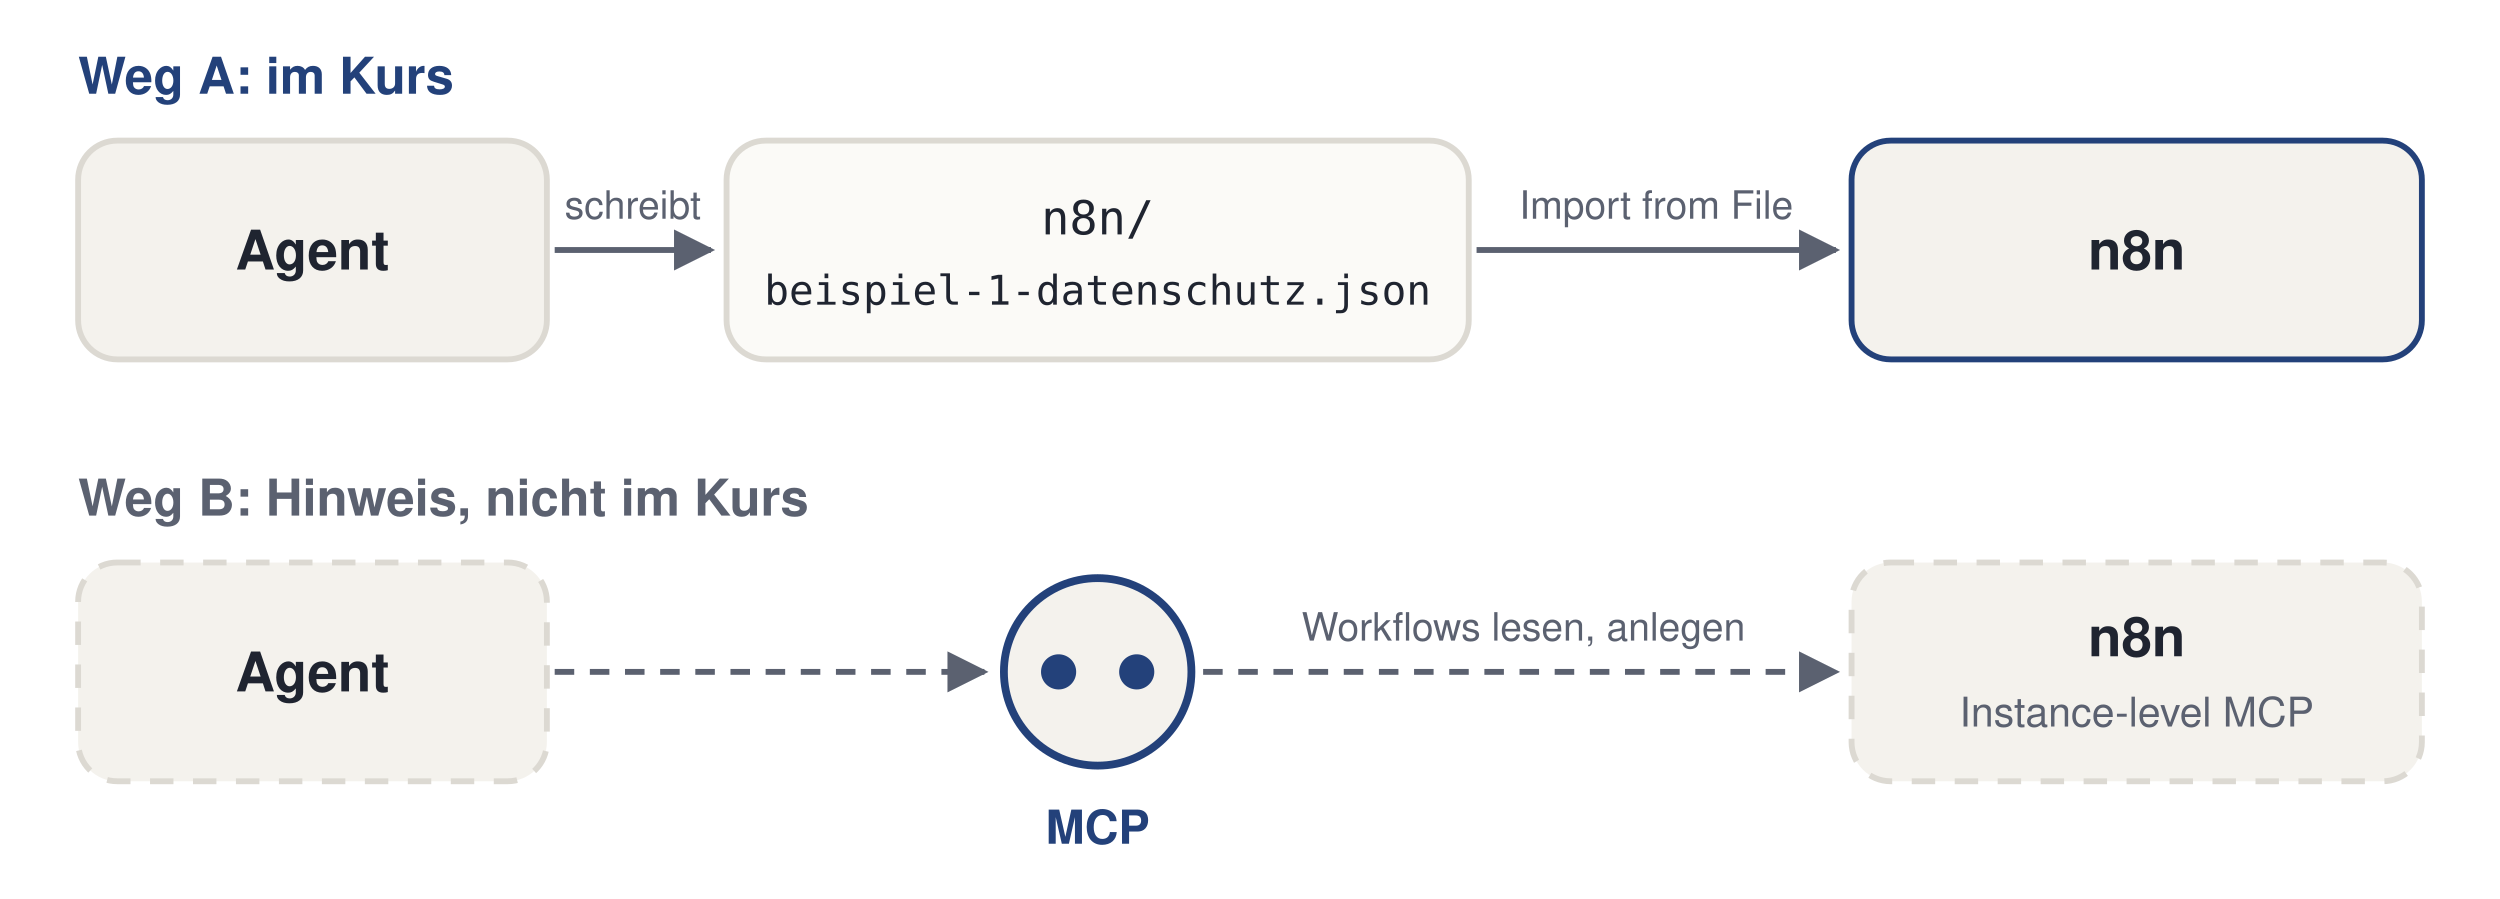
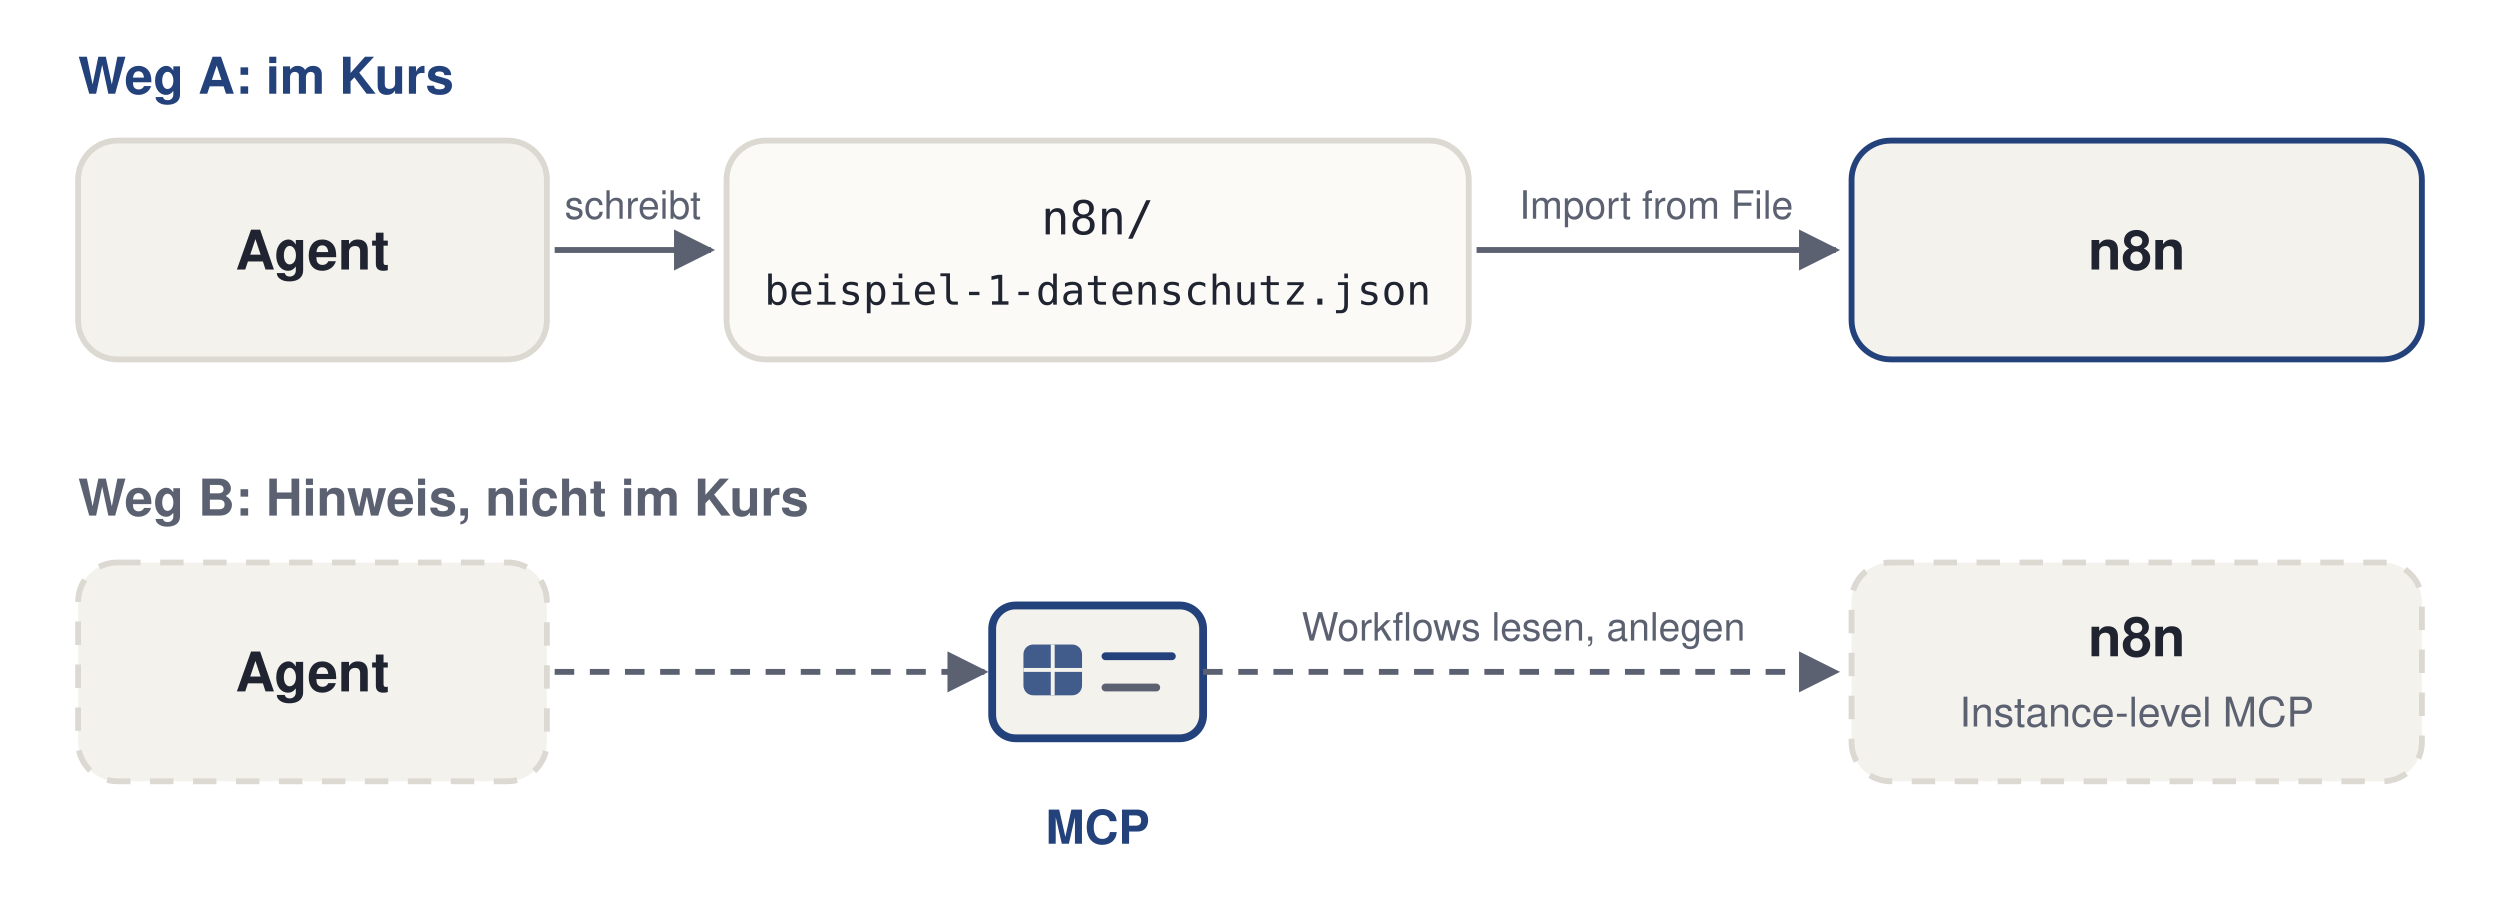
- <svg xmlns="http://www.w3.org/2000/svg" font-family="Helvetica, Arial, sans-serif" viewBox="0 0 640 230" role="img" aria-label="Zwei Wege. Weg A, im Kurs: Der Agent schreibt die Datei n8n/beispiel-1-datenschutz.json, Sie importieren sie mit Import from File in n8n. Weg B, gestrichelt, nur Hinweis: Der Agent erreicht n8n über eine MCP-Steckdose und liest oder legt Workflows direkt an; in n8n heißt die Anbindung Instance-level MCP.">
+ <svg xmlns="http://www.w3.org/2000/svg" font-family="Helvetica, Arial, sans-serif" viewBox="0 0 640 230" role="img" aria-label="Zwei Wege. Weg A, im Kurs: Der Agent schreibt die Datei n8n/beispiel-1-datenschutz.json, Sie importieren sie mit Import from File in n8n. Weg B, gestrichelt, nur Hinweis: Der Agent erreicht n8n über einen MCP-Zugang (Zugangskarte) und liest oder legt Workflows direkt an; in n8n heißt die Anbindung Instance-level MCP.">
  <defs>
    <marker id="pf" viewBox="0 0 10 10" refX="9" refY="5" markerWidth="7" markerHeight="7" orient="auto-start-reverse">
      <path d="M0,0 L10,5 L0,10 z" fill="#5b6170" />
    </marker>
  </defs>
  <text x="20" y="24" font-size="13" font-weight="bold" fill="#23417a" text-anchor="start">Weg A: im Kurs</text>
  <rect x="20" y="36" width="120" height="56" rx="10" fill="#f4f2ed" stroke="#dcd9d2" stroke-width="1.5" />
  <text x="80" y="69" font-size="14" font-weight="bold" fill="#1f2430" text-anchor="middle">Agent</text>
  <line x1="142" y1="64" x2="182" y2="64" stroke="#5b6170" stroke-width="1.5" marker-end="url(#pf)" />
  <text x="162" y="56" font-size="10" font-weight="normal" fill="#5b6170" text-anchor="middle">schreibt</text>
  <rect x="186" y="36" width="190" height="56" rx="10" fill="#fbfaf7" stroke="#dcd9d2" stroke-width="1.5" />
  <text x="281" y="60" font-size="12" font-weight="normal" fill="#1f2430" text-anchor="middle" font-family="ui-monospace, Menlo, monospace">n8n/</text>
  <text x="281" y="78" font-size="10.5" font-weight="normal" fill="#1f2430" text-anchor="middle" font-family="ui-monospace, Menlo, monospace">beispiel-1-datenschutz.json</text>
  <line x1="378" y1="64" x2="470" y2="64" stroke="#5b6170" stroke-width="1.5" marker-end="url(#pf)" />
  <text x="424" y="56" font-size="10" font-weight="normal" fill="#5b6170" text-anchor="middle">Import from File</text>
  <rect x="474" y="36" width="146" height="56" rx="10" fill="#f4f2ed" stroke="#23417a" stroke-width="1.5" />
  <text x="547" y="69" font-size="14" font-weight="bold" fill="#1f2430" text-anchor="middle">n8n</text>
  <text x="20" y="132" font-size="13" font-weight="bold" fill="#5b6170" text-anchor="start">Weg B: Hinweis, nicht im Kurs</text>
  <rect x="20" y="144" width="120" height="56" rx="10" fill="#f4f2ed" stroke="#dcd9d2" stroke-width="1.5" stroke-dasharray="6 5" />
  <text x="80" y="177" font-size="14" font-weight="bold" fill="#1f2430" text-anchor="middle">Agent</text>
  <line x1="142" y1="172" x2="252" y2="172" stroke="#5b6170" stroke-width="1.5" marker-end="url(#pf)" stroke-dasharray="5 4" />
-   <circle cx="281" cy="172" r="24" fill="#f4f2ed" stroke="#23417a" stroke-width="2" />
-   <circle cx="271" cy="172" r="4.5" fill="#23417a" />
-   <circle cx="291" cy="172" r="4.5" fill="#23417a" />
+   <rect x="254" y="155" width="54" height="34" rx="6" fill="#f4f2ed" stroke="#23417a" stroke-width="2" />
+   <rect x="262" y="165" width="15" height="13" rx="2.5" fill="#23417a" fill-opacity="0.85" />
+   <line x1="262" y1="171.5" x2="277" y2="171.5" stroke="#f4f2ed" stroke-width="1" />
+   <line x1="269.5" y1="165" x2="269.5" y2="178" stroke="#f4f2ed" stroke-width="1" />
+   <line x1="283" y1="168" x2="300" y2="168" stroke="#23417a" stroke-width="2" stroke-linecap="round" />
+   <line x1="283" y1="176" x2="296" y2="176" stroke="#5b6170" stroke-width="2" stroke-linecap="round" />
  <text x="281" y="216" font-size="12" font-weight="bold" fill="#23417a" text-anchor="middle">MCP</text>
  <line x1="308" y1="172" x2="470" y2="172" stroke="#5b6170" stroke-width="1.5" marker-end="url(#pf)" stroke-dasharray="5 4" />
  <text x="390" y="164" font-size="10" font-weight="normal" fill="#5b6170" text-anchor="middle">Workflows lesen, anlegen</text>
  <rect x="474" y="144" width="146" height="56" rx="10" fill="#f4f2ed" stroke="#dcd9d2" stroke-width="1.5" stroke-dasharray="6 5" />
  <text x="547" y="168" font-size="14" font-weight="bold" fill="#1f2430" text-anchor="middle">n8n</text>
  <text x="547" y="186" font-size="10.5" font-weight="normal" fill="#5b6170" text-anchor="middle">Instance-level MCP</text>
</svg>
